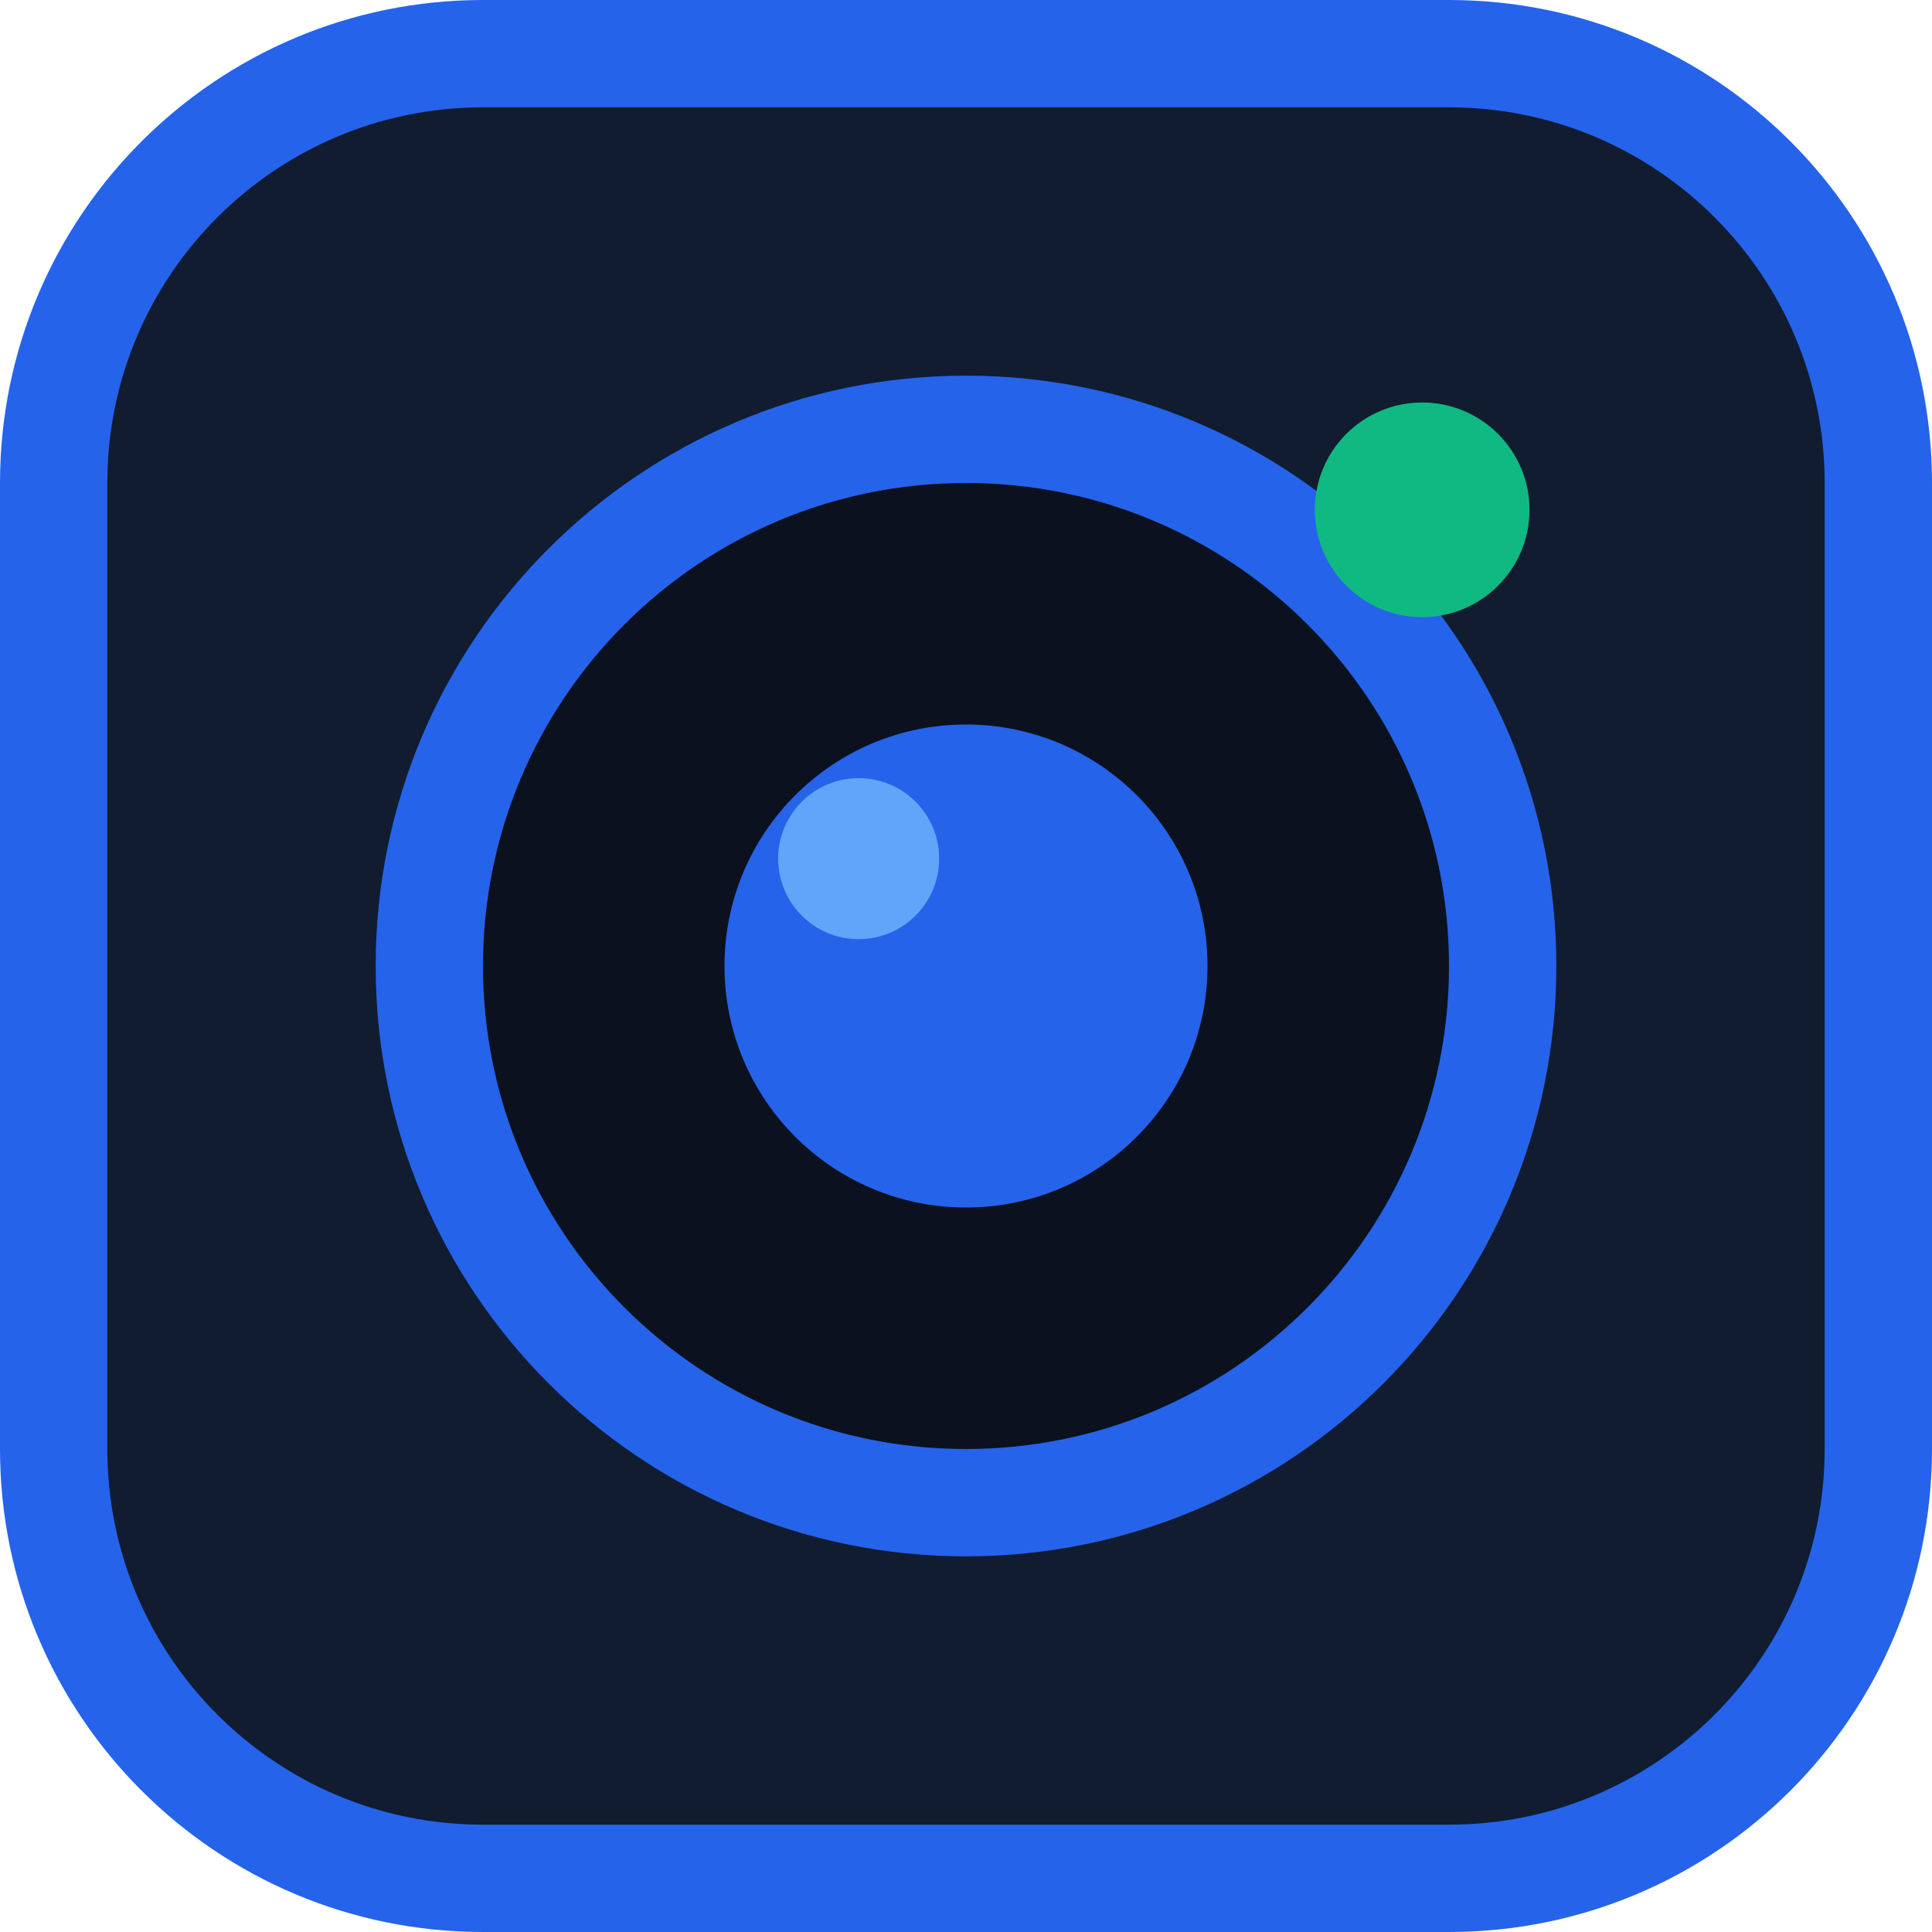
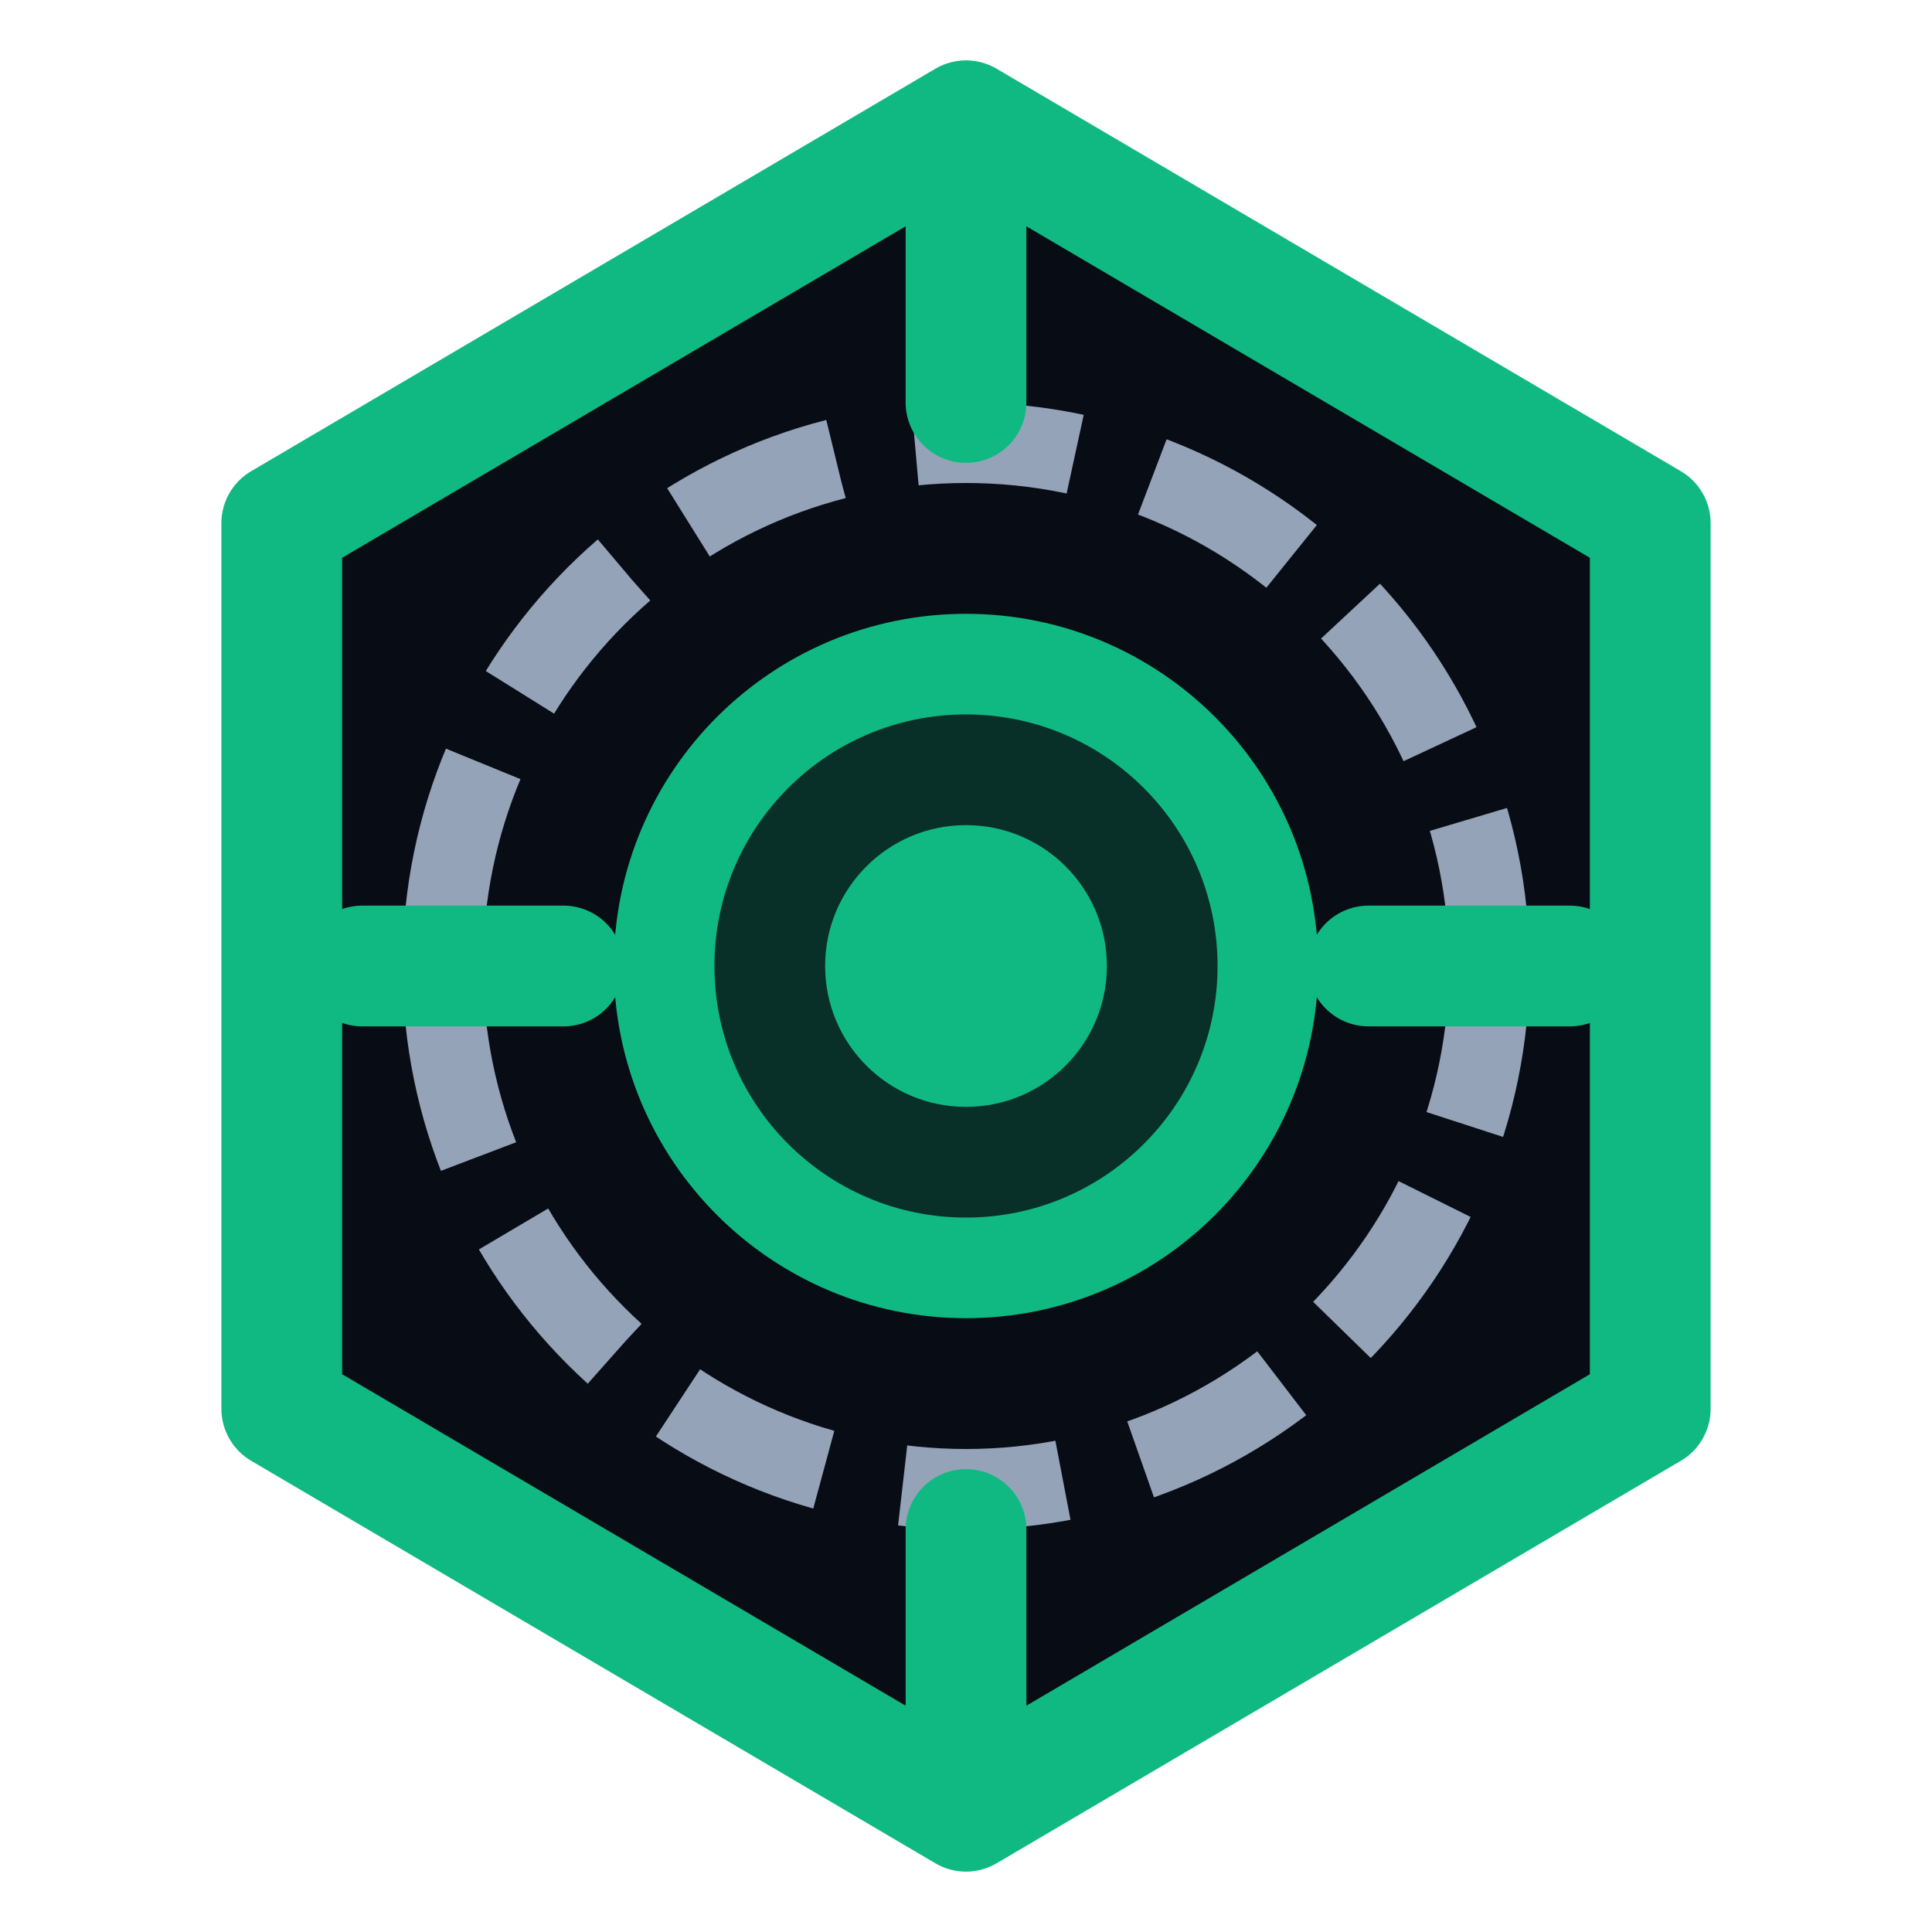
- <svg xmlns="http://www.w3.org/2000/svg" viewBox="0 0 36 36" fill="none">
-   <rect x="1" y="1" width="34" height="34" rx="8" fill="#111c30" stroke="#2563eb" stroke-width="2" />
-   <circle cx="18" cy="18" r="10" stroke="#2563eb" stroke-width="2" fill="#0b111e" />
-   <circle cx="18" cy="18" r="4.5" fill="#2563eb" />
-   <circle cx="16" cy="16" r="1.5" fill="#60a5fa" />
-   <circle cx="26.5" cy="9.5" r="2" fill="#10b981" />
+ <svg xmlns="http://www.w3.org/2000/svg" width="48" height="48" viewBox="0 0 48 48" fill="none">
+   <polygon points="24,3 41,13 41,35 24,45 7,35 7,13" stroke="#10b981" stroke-width="3" stroke-linejoin="round" fill="#080c14" />
+   <circle cx="24" cy="24" r="13" stroke="#94a3b8" stroke-width="2" stroke-dasharray="4 2" />
+   <circle cx="24" cy="24" r="7.5" stroke="#10b981" stroke-width="2.5" fill="#10b981" fill-opacity="0.2" />
+   <circle cx="24" cy="24" r="3.5" fill="#10b981" />
+   <line x1="24" y1="5" x2="24" y2="10" stroke="#10b981" stroke-width="3" stroke-linecap="round" />
+   <line x1="24" y1="38" x2="24" y2="43" stroke="#10b981" stroke-width="3" stroke-linecap="round" />
+   <line x1="9" y1="24" x2="14" y2="24" stroke="#10b981" stroke-width="3" stroke-linecap="round" />
+   <line x1="34" y1="24" x2="39" y2="24" stroke="#10b981" stroke-width="3" stroke-linecap="round" />
</svg>
